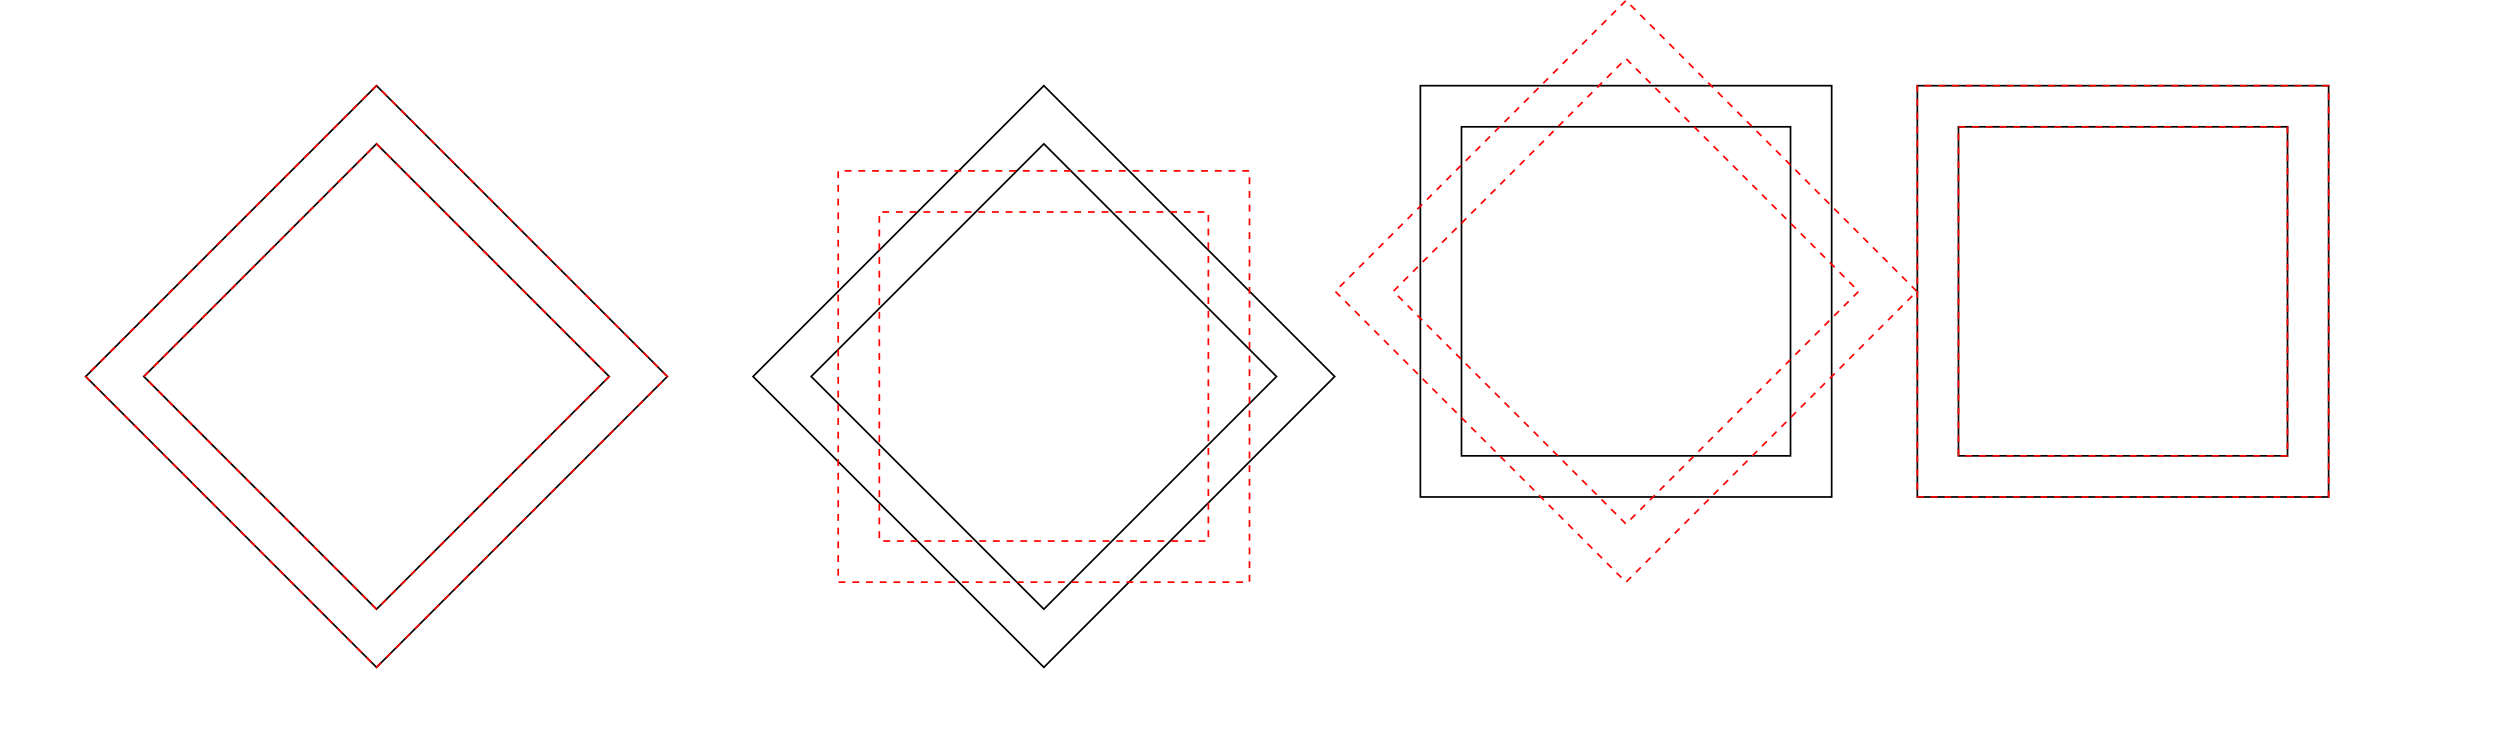
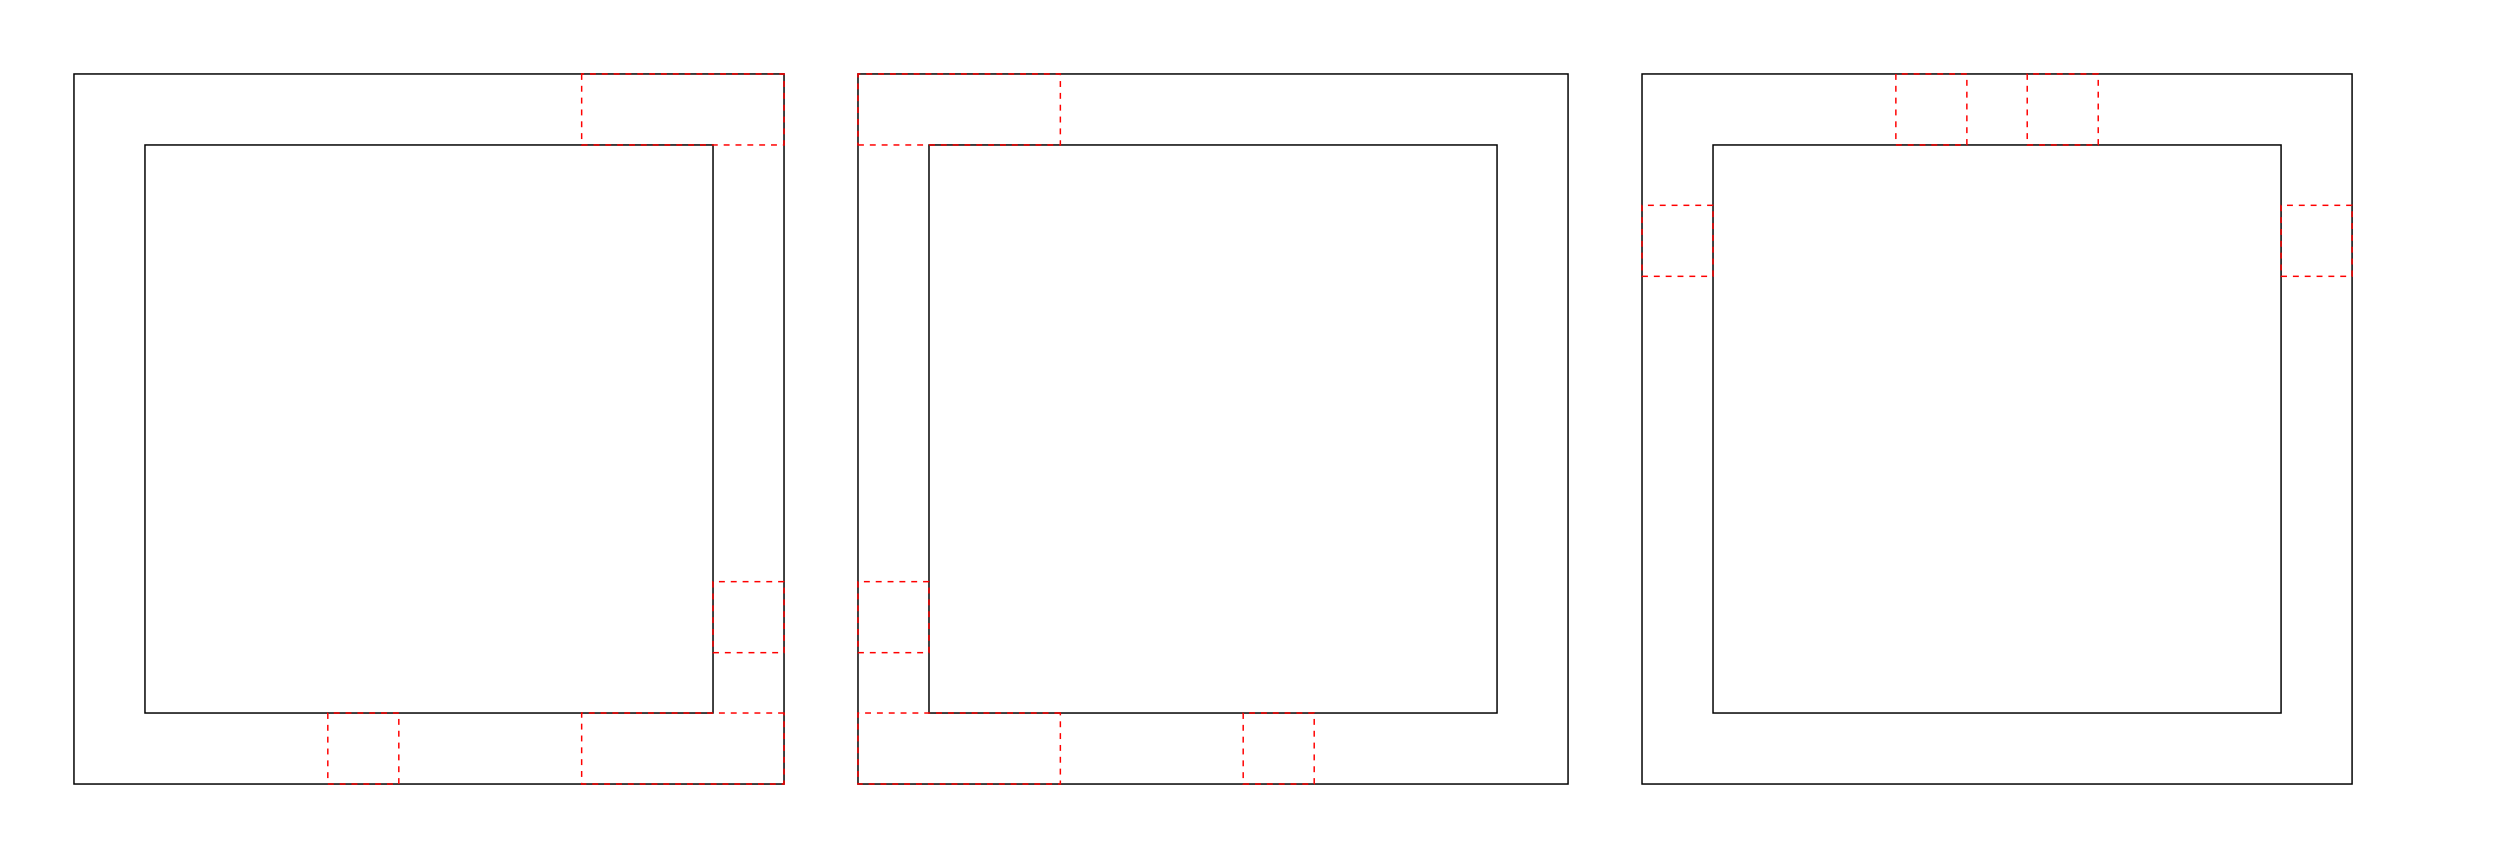
- <svg xmlns="http://www.w3.org/2000/svg" baseProfile="full" height="439.411px" version="1.1" width="1458.823px">
+ <svg xmlns="http://www.w3.org/2000/svg" baseProfile="full" height="580.0px" version="1.1" width="1690.0px">
  <defs />
-   <path d="M 50.0 219.706 L 219.706 389.411 L 389.411 219.706 L 219.706 50.0 L 50.0 219.706 Z M 355.47 219.706 L 219.706 355.47 L 83.941 219.706 L 219.706 83.941 L 355.47 219.706 Z" fill="none" stroke="black" stroke-width="1" />
-   <path d="M 146.0 315.706 L 170.0 339.706 L 219.706 389.411 L 269.411 339.706 L 293.411 315.706 L 315.706 293.411 L 339.706 269.411 L 389.411 219.706 L 339.706 170.0 L 315.706 146.0 L 293.411 123.706 L 269.411 99.706 L 219.706 50.0 L 170.0 99.706 L 146.0 123.706 L 123.706 146.0 L 99.706 170.0 L 50.0 219.706 L 99.706 269.411 L 123.706 293.411 L 146.0 315.706 Z M 83.941 219.706 L 99.706 203.941 L 123.706 179.941 L 179.941 123.706 L 203.941 99.706 L 219.706 83.941 L 235.47 99.706 L 259.47 123.706 L 315.706 179.941 L 339.706 203.941 L 355.47 219.706 L 339.706 235.47 L 315.706 259.47 L 259.47 315.706 L 235.47 339.706 L 219.706 355.47 L 203.941 339.706 L 179.941 315.706 L 123.706 259.47 L 99.706 235.47 L 83.941 219.706 Z" fill="none" stroke="red" stroke-dasharray="4" stroke-width="1" />
-   <path d="M 439.411 219.706 L 609.117 389.411 L 778.823 219.706 L 609.117 50.0 L 439.411 219.706 Z M 744.881 219.706 L 609.117 355.47 L 473.352 219.706 L 609.117 83.941 L 744.881 219.706 Z" fill="none" stroke="black" stroke-width="1" />
-   <path d="M 593.352 339.706 L 624.881 339.706 L 658.823 339.706 L 729.117 339.706 L 729.117 269.411 L 729.117 235.47 L 729.117 203.941 L 729.117 170.0 L 729.117 99.706 L 658.823 99.706 L 624.881 99.706 L 593.352 99.706 L 559.411 99.706 L 489.117 99.706 L 489.117 170.0 L 489.117 203.941 L 489.117 235.47 L 489.117 269.411 L 489.117 339.706 L 559.411 339.706 L 593.352 339.706 Z M 535.411 315.706 L 513.117 315.706 L 513.117 293.411 L 513.117 259.47 L 513.117 179.941 L 513.117 146.0 L 513.117 123.706 L 535.411 123.706 L 569.352 123.706 L 648.881 123.706 L 682.823 123.706 L 705.117 123.706 L 705.117 146.0 L 705.117 179.941 L 705.117 259.47 L 705.117 293.411 L 705.117 315.706 L 682.823 315.706 L 648.881 315.706 L 569.352 315.706 L 535.411 315.706 Z" fill="none" stroke="red" stroke-dasharray="4" stroke-width="1" />
-   <path d="M 828.823 50.0 L 828.823 290.0 L 1068.823 290.0 L 1068.823 50.0 L 828.823 50.0 Z M 1044.823 266.0 L 852.823 266.0 L 852.823 74.0 L 1044.823 74.0 L 1044.823 266.0 Z" fill="none" stroke="black" stroke-width="1" />
-   <path d="M 1022.528 266.0 L 1044.823 243.706 L 1068.823 219.706 L 1118.528 170.0 L 1068.823 120.294 L 1044.823 96.294 L 1022.528 74.0 L 998.528 50.0 L 948.823 0.294 L 899.117 50.0 L 875.117 74.0 L 852.823 96.294 L 828.823 120.294 L 779.117 170.0 L 828.823 219.706 L 852.823 243.706 L 875.117 266.0 L 899.117 290.0 L 948.823 339.706 L 998.528 290.0 L 1022.528 266.0 Z M 909.058 266.0 L 852.823 209.765 L 828.823 185.765 L 813.058 170.0 L 828.823 154.235 L 852.823 130.235 L 909.058 74.0 L 933.058 50.0 L 948.823 34.235 L 964.587 50.0 L 988.587 74.0 L 1044.823 130.235 L 1068.823 154.235 L 1084.587 170.0 L 1068.823 185.765 L 1044.823 209.765 L 988.587 266.0 L 964.587 290.0 L 948.823 305.765 L 933.058 290.0 L 909.058 266.0 Z" fill="none" stroke="red" stroke-dasharray="4" stroke-width="1" />
-   <path d="M 1118.823 290.0 L 1358.823 290.0 L 1358.823 50.0 L 1118.823 50.0 L 1118.823 290.0 Z M 1334.823 74.0 L 1334.823 266.0 L 1142.823 266.0 L 1142.823 74.0 L 1334.823 74.0 Z" fill="none" stroke="black" stroke-width="1" />
-   <path d="M 1118.823 185.765 L 1118.823 219.706 L 1118.823 290.0 L 1189.117 290.0 L 1223.058 290.0 L 1254.587 290.0 L 1288.528 290.0 L 1358.823 290.0 L 1358.823 219.706 L 1358.823 185.765 L 1358.823 154.235 L 1358.823 120.294 L 1358.823 50.0 L 1288.528 50.0 L 1254.587 50.0 L 1223.058 50.0 L 1189.117 50.0 L 1118.823 50.0 L 1118.823 120.294 L 1118.823 154.235 L 1118.823 185.765 Z M 1142.823 74.0 L 1165.117 74.0 L 1199.058 74.0 L 1278.587 74.0 L 1312.528 74.0 L 1334.823 74.0 L 1334.823 96.294 L 1334.823 130.235 L 1334.823 209.765 L 1334.823 243.706 L 1334.823 266.0 L 1312.528 266.0 L 1278.587 266.0 L 1199.058 266.0 L 1165.117 266.0 L 1142.823 266.0 L 1142.823 243.706 L 1142.823 209.765 L 1142.823 130.235 L 1142.823 96.294 L 1142.823 74.0 Z" fill="none" stroke="red" stroke-dasharray="4" stroke-width="1" />
+   <path d="M 50.0 530.0 L 530.0 530.0 L 530.0 50.0 L 50.0 50.0 L 50.0 530.0 Z M 482.0 98.0 L 482.0 482.0 L 98.0 482.0 L 98.0 98.0 L 482.0 98.0 Z" fill="none" stroke="black" stroke-width="1" />
+   <path d="M 530.0 482.0 L 482.0 482.0 L 441.2 482.0 L 393.2 482.0 L 393.2 530.0 L 530.0 530.0 L 530.0 482.0 Z M 393.2 50.0 L 393.2 98.0 L 441.2 98.0 L 482.0 98.0 L 530.0 98.0 L 530.0 50.0 L 393.2 50.0 Z M 269.6 482.0 L 221.6 482.0 L 221.6 530.0 L 269.6 530.0 L 269.6 482.0 Z M 482.0 393.2 L 482.0 441.2 L 530.0 441.2 L 530.0 393.2 L 482.0 393.2 Z" fill="none" stroke="red" stroke-dasharray="4" stroke-width="1" />
+   <path d="M 580.0 530.0 L 1060.0 530.0 L 1060.0 50.0 L 580.0 50.0 L 580.0 530.0 Z M 1012.0 98.0 L 1012.0 482.0 L 628.0 482.0 L 628.0 98.0 L 1012.0 98.0 Z" fill="none" stroke="black" stroke-width="1" />
+   <path d="M 716.8 482.0 L 668.8 482.0 L 628.0 482.0 L 580.0 482.0 L 580.0 530.0 L 716.8 530.0 L 716.8 482.0 Z M 580.0 98.0 L 628.0 98.0 L 668.8 98.0 L 716.8 98.0 L 716.8 50.0 L 580.0 50.0 L 580.0 98.0 Z M 888.4 482.0 L 840.4 482.0 L 840.4 530.0 L 888.4 530.0 L 888.4 482.0 Z M 628.0 441.2 L 628.0 393.2 L 580.0 393.2 L 580.0 441.2 L 628.0 441.2 Z" fill="none" stroke="red" stroke-dasharray="4" stroke-width="1" />
+   <path d="M 1110.0 530.0 L 1590.0 530.0 L 1590.0 50.0 L 1110.0 50.0 L 1110.0 530.0 Z M 1542.0 98.0 L 1542.0 482.0 L 1158.0 482.0 L 1158.0 98.0 L 1542.0 98.0 Z" fill="none" stroke="black" stroke-width="1" />
+   <path d="M 1370.4 98.0 L 1418.4 98.0 L 1418.4 50.0 L 1370.4 50.0 L 1370.4 98.0 Z M 1158.0 186.8 L 1158.0 138.8 L 1110.0 138.8 L 1110.0 186.8 L 1158.0 186.8 Z M 1542.0 138.8 L 1542.0 186.8 L 1590.0 186.8 L 1590.0 138.8 L 1542.0 138.8 Z M 1281.6 98.0 L 1329.6 98.0 L 1329.6 50.0 L 1281.6 50.0 L 1281.6 98.0 Z" fill="none" stroke="red" stroke-dasharray="4" stroke-width="1" />
</svg>
